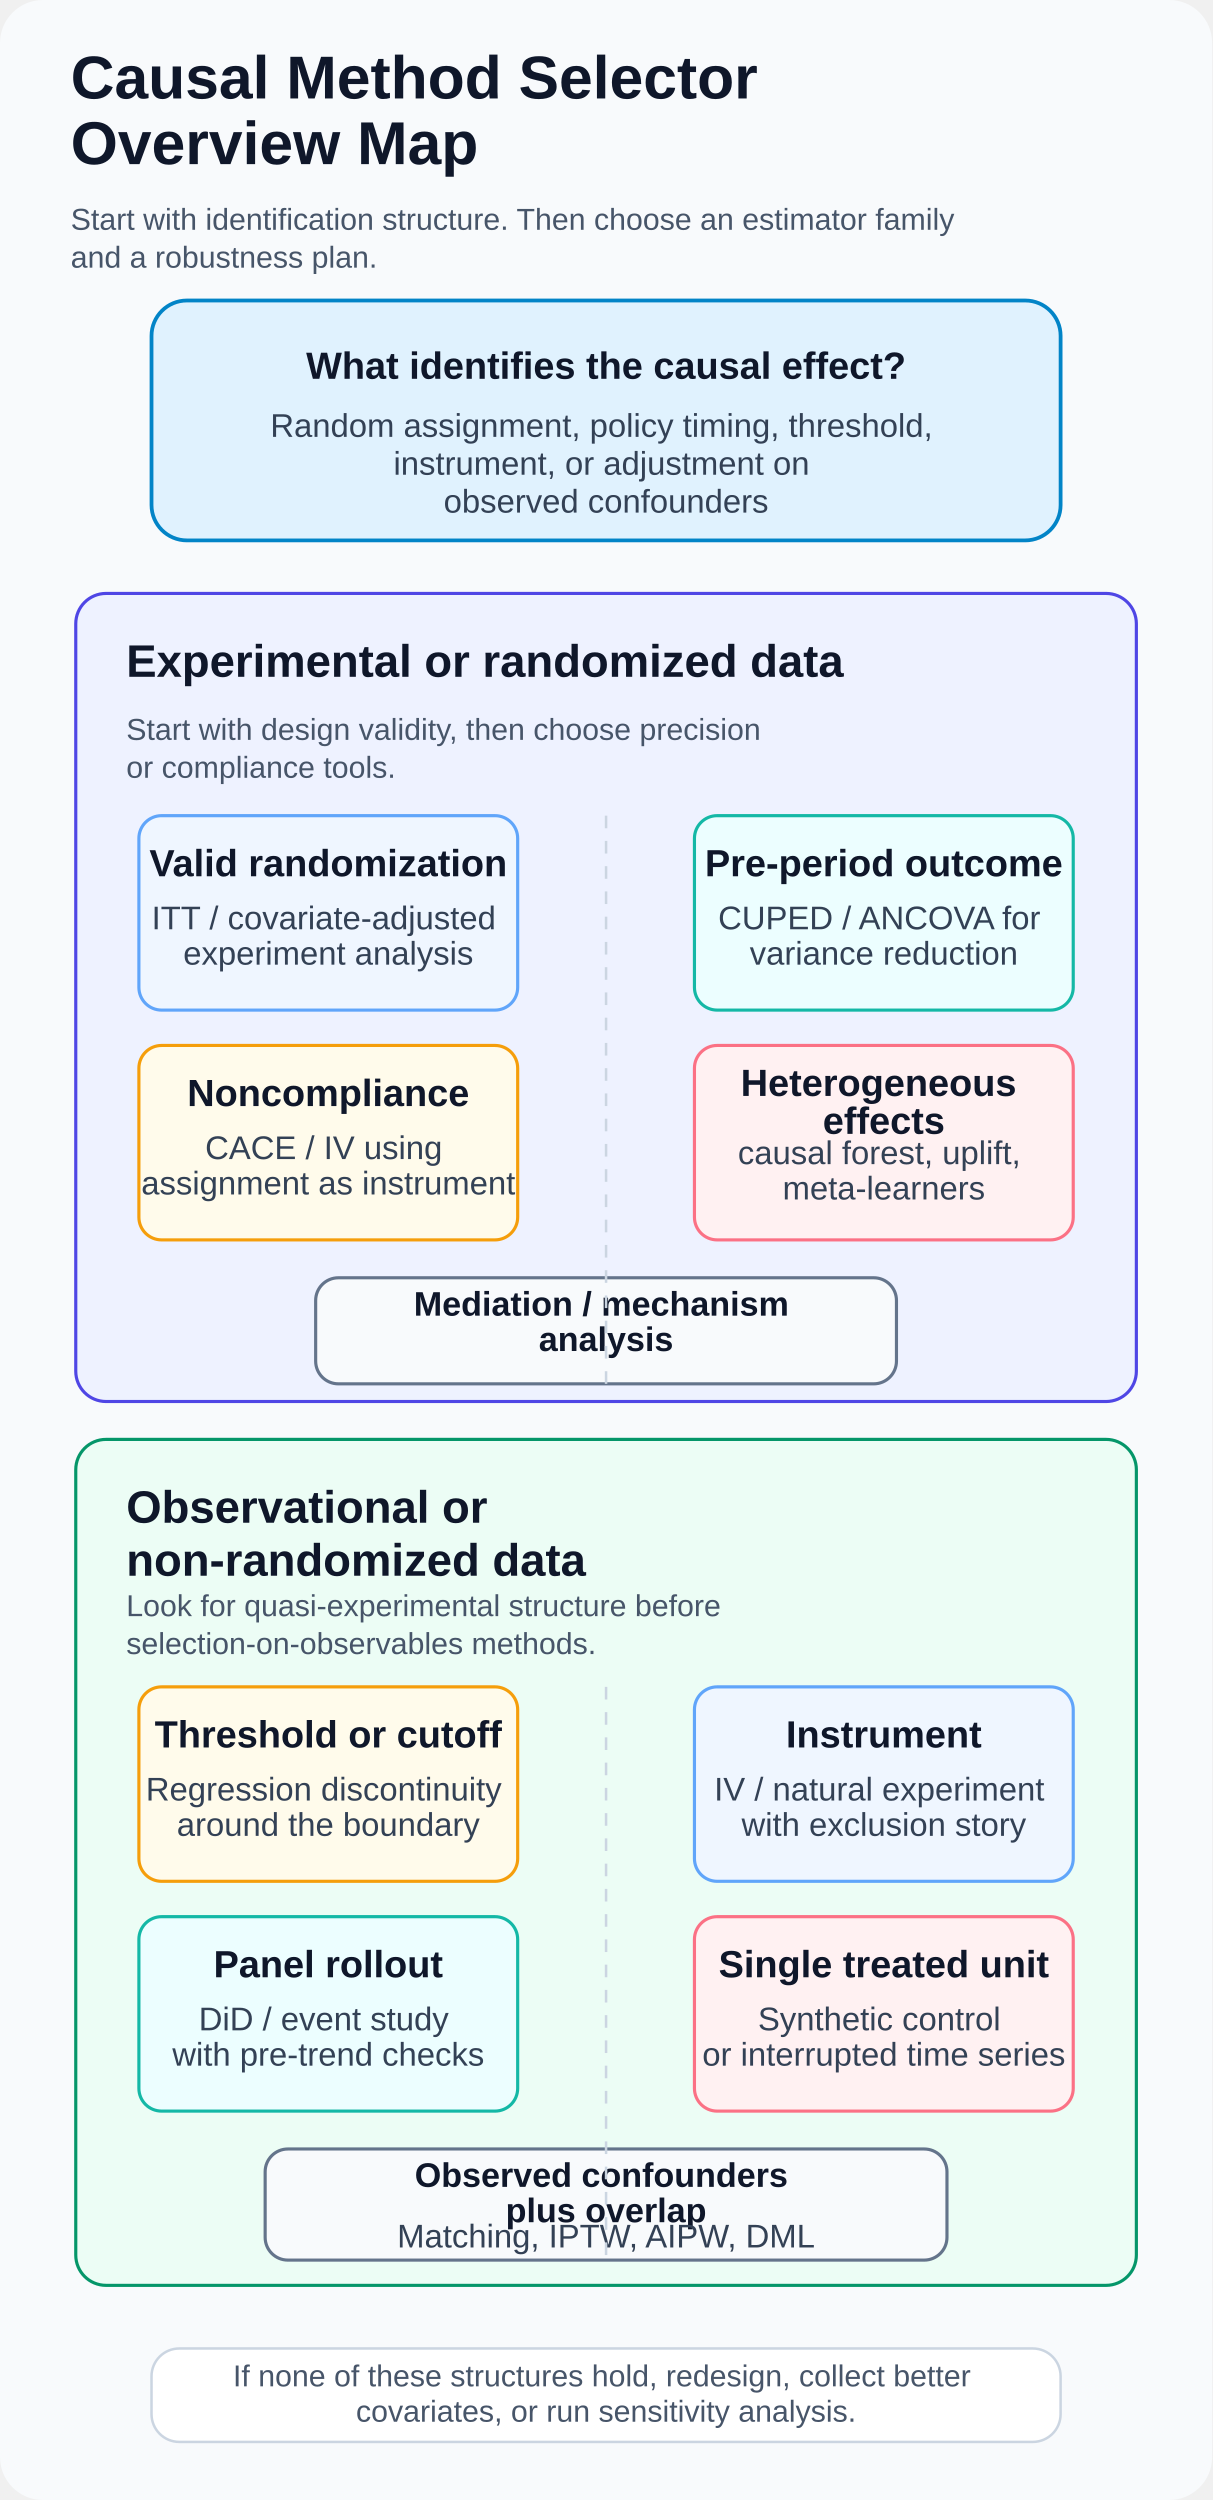
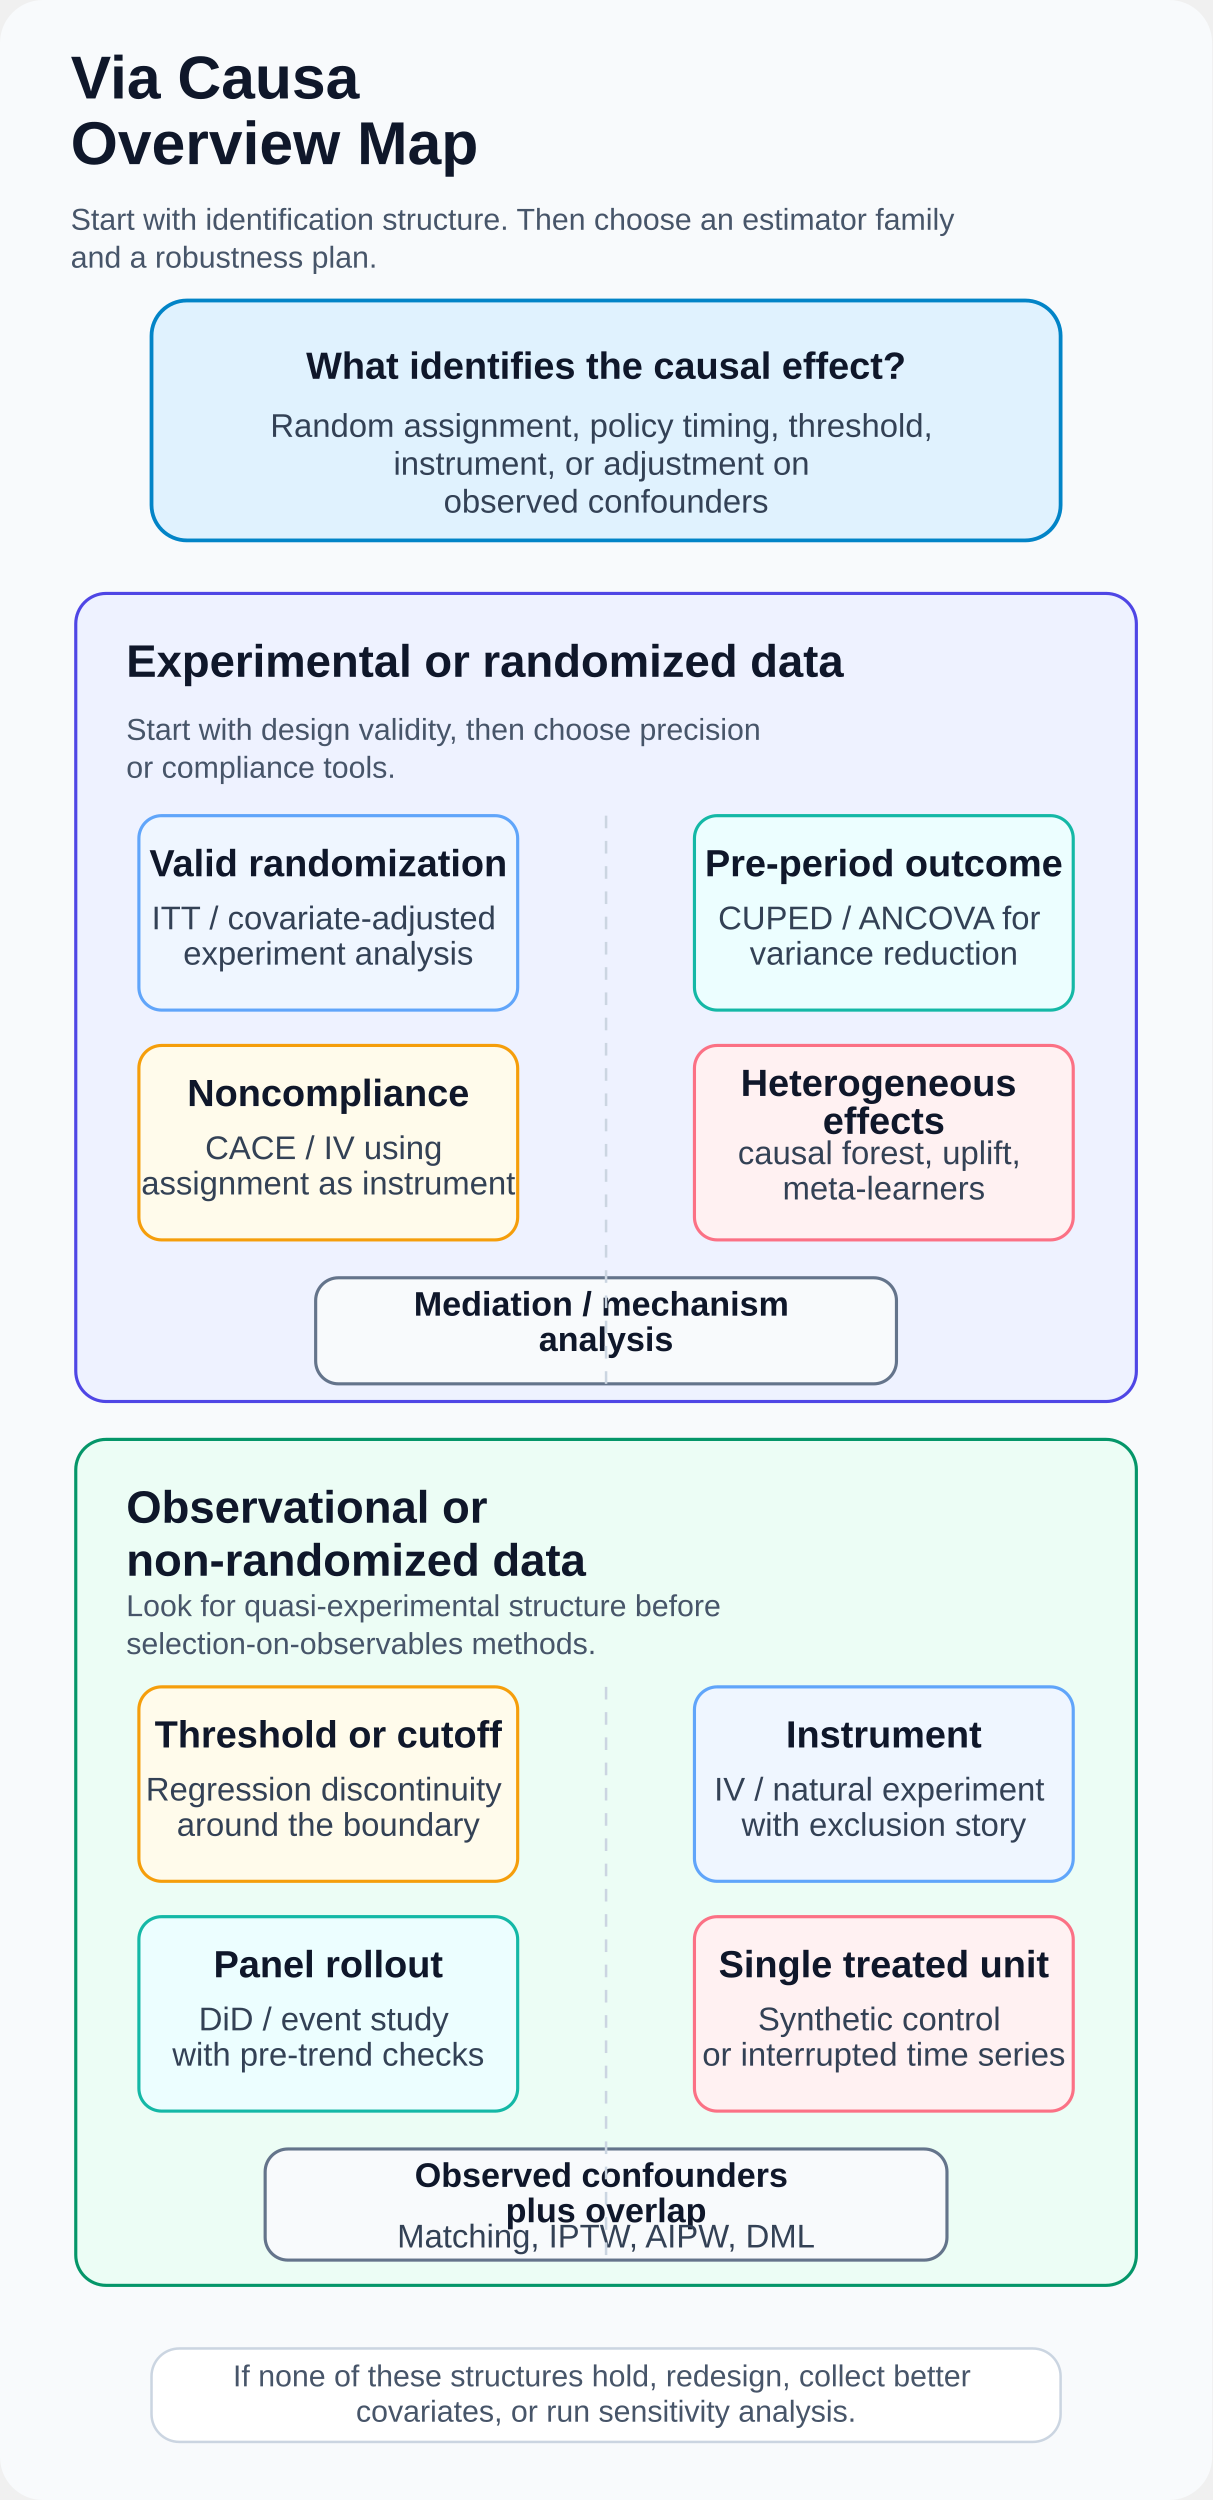
<svg xmlns="http://www.w3.org/2000/svg" width="960" height="1980" viewBox="0 0 960 1980" preserveAspectRatio="xMidYMin meet" role="img" aria-labelledby="title desc">
  <defs>
    <style>
      .bg { fill: #f8fafc; }
      .panel { fill: #ffffff; stroke: #cbd5e1; stroke-width: 2; rx: 22; }
      .root { fill: #e0f2fe; stroke: #0284c7; stroke-width: 3; rx: 28; }
      .exp { fill: #eef2ff; stroke: #4f46e5; stroke-width: 2.5; rx: 24; }
      .obs { fill: #ecfdf5; stroke: #059669; stroke-width: 2.5; rx: 24; }
      .nodeBlue { fill: #eff6ff; stroke: #60a5fa; stroke-width: 2.5; rx: 18; }
      .nodeTeal { fill: #ecfeff; stroke: #14b8a6; stroke-width: 2.5; rx: 18; }
      .nodeAmber { fill: #fffbeb; stroke: #f59e0b; stroke-width: 2.5; rx: 18; }
      .nodeRose { fill: #fff1f2; stroke: #fb7185; stroke-width: 2.5; rx: 18; }
      .nodeSlate { fill: #f8fafc; stroke: #64748b; stroke-width: 2.5; rx: 18; }
      .headline { font: 700 48px 'Helvetica Neue', Arial, sans-serif; fill: #0f172a; }
      .section { font: 700 36px 'Helvetica Neue', Arial, sans-serif; fill: #0f172a; }
      .label { font: 700 30px 'Helvetica Neue', Arial, sans-serif; fill: #0f172a; }
      .labelSmall { font: 700 27px 'Helvetica Neue', Arial, sans-serif; fill: #0f172a; }
      .text { font: 26px 'Helvetica Neue', Arial, sans-serif; fill: #334155; }
      .small { font: 24px 'Helvetica Neue', Arial, sans-serif; fill: #475569; }
      .guide { stroke: #cbd5e1; stroke-width: 2; fill: none; stroke-dasharray: 10 10; }
    </style>
  </defs>
  <rect class="bg" x="0" y="0" width="960" height="1980" rx="34" />
-   <text class="headline" x="56" y="78">Causal Method Selector</text>
+   <text class="headline" x="56" y="78">Via Causa</text>
  <text class="headline" x="56" y="130">Overview Map</text>
  <text class="small" x="56" y="182">
    <tspan x="56" dy="0">Start with identification structure. Then choose an estimator family</tspan>
    <tspan x="56" dy="30">and a robustness plan.</tspan>
  </text>
  <rect class="root" x="120" y="238" width="720" height="190" rx="28" />
  <text class="label" x="480" y="300" text-anchor="middle">What identifies the causal effect?</text>
  <text class="text" x="480" y="346" text-anchor="middle">
    <tspan x="480" dy="0">Random assignment, policy timing, threshold,</tspan>
    <tspan x="480" dy="30">instrument, or adjustment on</tspan>
    <tspan x="480" dy="30">observed confounders</tspan>
  </text>
  <rect class="exp" x="60" y="470" width="840" height="640" rx="24" />
  <text class="section" x="100" y="536">Experimental or randomized data</text>
  <text class="small" x="100" y="586">
    <tspan x="100" dy="0">Start with design validity, then choose precision</tspan>
    <tspan x="100" dy="30">or compliance tools.</tspan>
  </text>
  <rect class="nodeBlue" x="110" y="646" width="300" height="154" rx="18" />
  <text class="label" x="260" y="694" text-anchor="middle">Valid randomization</text>
  <text class="text" x="260" y="736" text-anchor="middle">
    <tspan x="260" dy="0">ITT / covariate-adjusted</tspan>
    <tspan x="260" dy="28">experiment analysis</tspan>
  </text>
  <rect class="nodeTeal" x="550" y="646" width="300" height="154" rx="18" />
  <text class="label" x="700" y="694" text-anchor="middle">Pre-period outcome</text>
  <text class="text" x="700" y="736" text-anchor="middle">
    <tspan x="700" dy="0">CUPED / ANCOVA for</tspan>
    <tspan x="700" dy="28">variance reduction</tspan>
  </text>
  <rect class="nodeAmber" x="110" y="828" width="300" height="154" rx="18" />
  <text class="label" x="260" y="876" text-anchor="middle">Noncompliance</text>
  <text class="text" x="260" y="918" text-anchor="middle">
    <tspan x="260" dy="0">CACE / IV using</tspan>
    <tspan x="260" dy="28">assignment as instrument</tspan>
  </text>
  <rect class="nodeRose" x="550" y="828" width="300" height="154" rx="18" />
  <text class="label" x="700" y="868" text-anchor="middle">
    <tspan x="700" dy="0">Heterogeneous</tspan>
    <tspan x="700" dy="30">effects</tspan>
  </text>
  <text class="text" x="700" y="922" text-anchor="middle">
    <tspan x="700" dy="0">causal forest, uplift,</tspan>
    <tspan x="700" dy="28">meta-learners</tspan>
  </text>
  <rect class="nodeSlate" x="250" y="1012" width="460" height="84" rx="18" />
  <text class="labelSmall" x="480" y="1042" text-anchor="middle">
    <tspan x="480" dy="0">Mediation / mechanism</tspan>
    <tspan x="480" dy="28">analysis</tspan>
  </text>
  <path class="guide" d="M 480 646 L 480 1096" />
  <rect class="obs" x="60" y="1140" width="840" height="670" rx="24" />
  <text class="section" x="100" y="1206">
    <tspan x="100" dy="0">Observational or</tspan>
    <tspan x="100" dy="42">non-randomized data</tspan>
  </text>
  <text class="small" x="100" y="1280">
    <tspan x="100" dy="0">Look for quasi-experimental structure before</tspan>
    <tspan x="100" dy="30">selection-on-observables methods.</tspan>
  </text>
  <rect class="nodeAmber" x="110" y="1336" width="300" height="154" rx="18" />
  <text class="label" x="260" y="1384" text-anchor="middle">Threshold or cutoff</text>
  <text class="text" x="260" y="1426" text-anchor="middle">
    <tspan x="260" dy="0">Regression discontinuity</tspan>
    <tspan x="260" dy="28">around the boundary</tspan>
  </text>
  <rect class="nodeBlue" x="550" y="1336" width="300" height="154" rx="18" />
  <text class="label" x="700" y="1384" text-anchor="middle">Instrument</text>
  <text class="text" x="700" y="1426" text-anchor="middle">
    <tspan x="700" dy="0">IV / natural experiment</tspan>
    <tspan x="700" dy="28">with exclusion story</tspan>
  </text>
  <rect class="nodeTeal" x="110" y="1518" width="300" height="154" rx="18" />
  <text class="label" x="260" y="1566" text-anchor="middle">Panel rollout</text>
  <text class="text" x="260" y="1608" text-anchor="middle">
    <tspan x="260" dy="0">DiD / event study</tspan>
    <tspan x="260" dy="28">with pre-trend checks</tspan>
  </text>
  <rect class="nodeRose" x="550" y="1518" width="300" height="154" rx="18" />
  <text class="label" x="700" y="1566" text-anchor="middle">Single treated unit</text>
  <text class="text" x="700" y="1608" text-anchor="middle">
    <tspan x="700" dy="0">Synthetic control</tspan>
    <tspan x="700" dy="28">or interrupted time series</tspan>
  </text>
  <rect class="nodeSlate" x="210" y="1702" width="540" height="88" rx="18" />
  <text class="labelSmall" x="480" y="1732" text-anchor="middle">
    <tspan x="480" dy="0">Observed confounders</tspan>
    <tspan x="480" dy="28">plus overlap</tspan>
  </text>
  <text class="text" x="480" y="1780" text-anchor="middle">Matching, IPTW, AIPW, DML</text>
  <path class="guide" d="M 480 1336 L 480 1790" />
  <rect class="panel" x="120" y="1860" width="720" height="74" rx="18" />
  <text class="small" x="480" y="1890" text-anchor="middle">
    <tspan x="480" dy="0">If none of these structures hold, redesign, collect better</tspan>
    <tspan x="480" dy="28">covariates, or run sensitivity analysis.</tspan>
  </text>
</svg>
